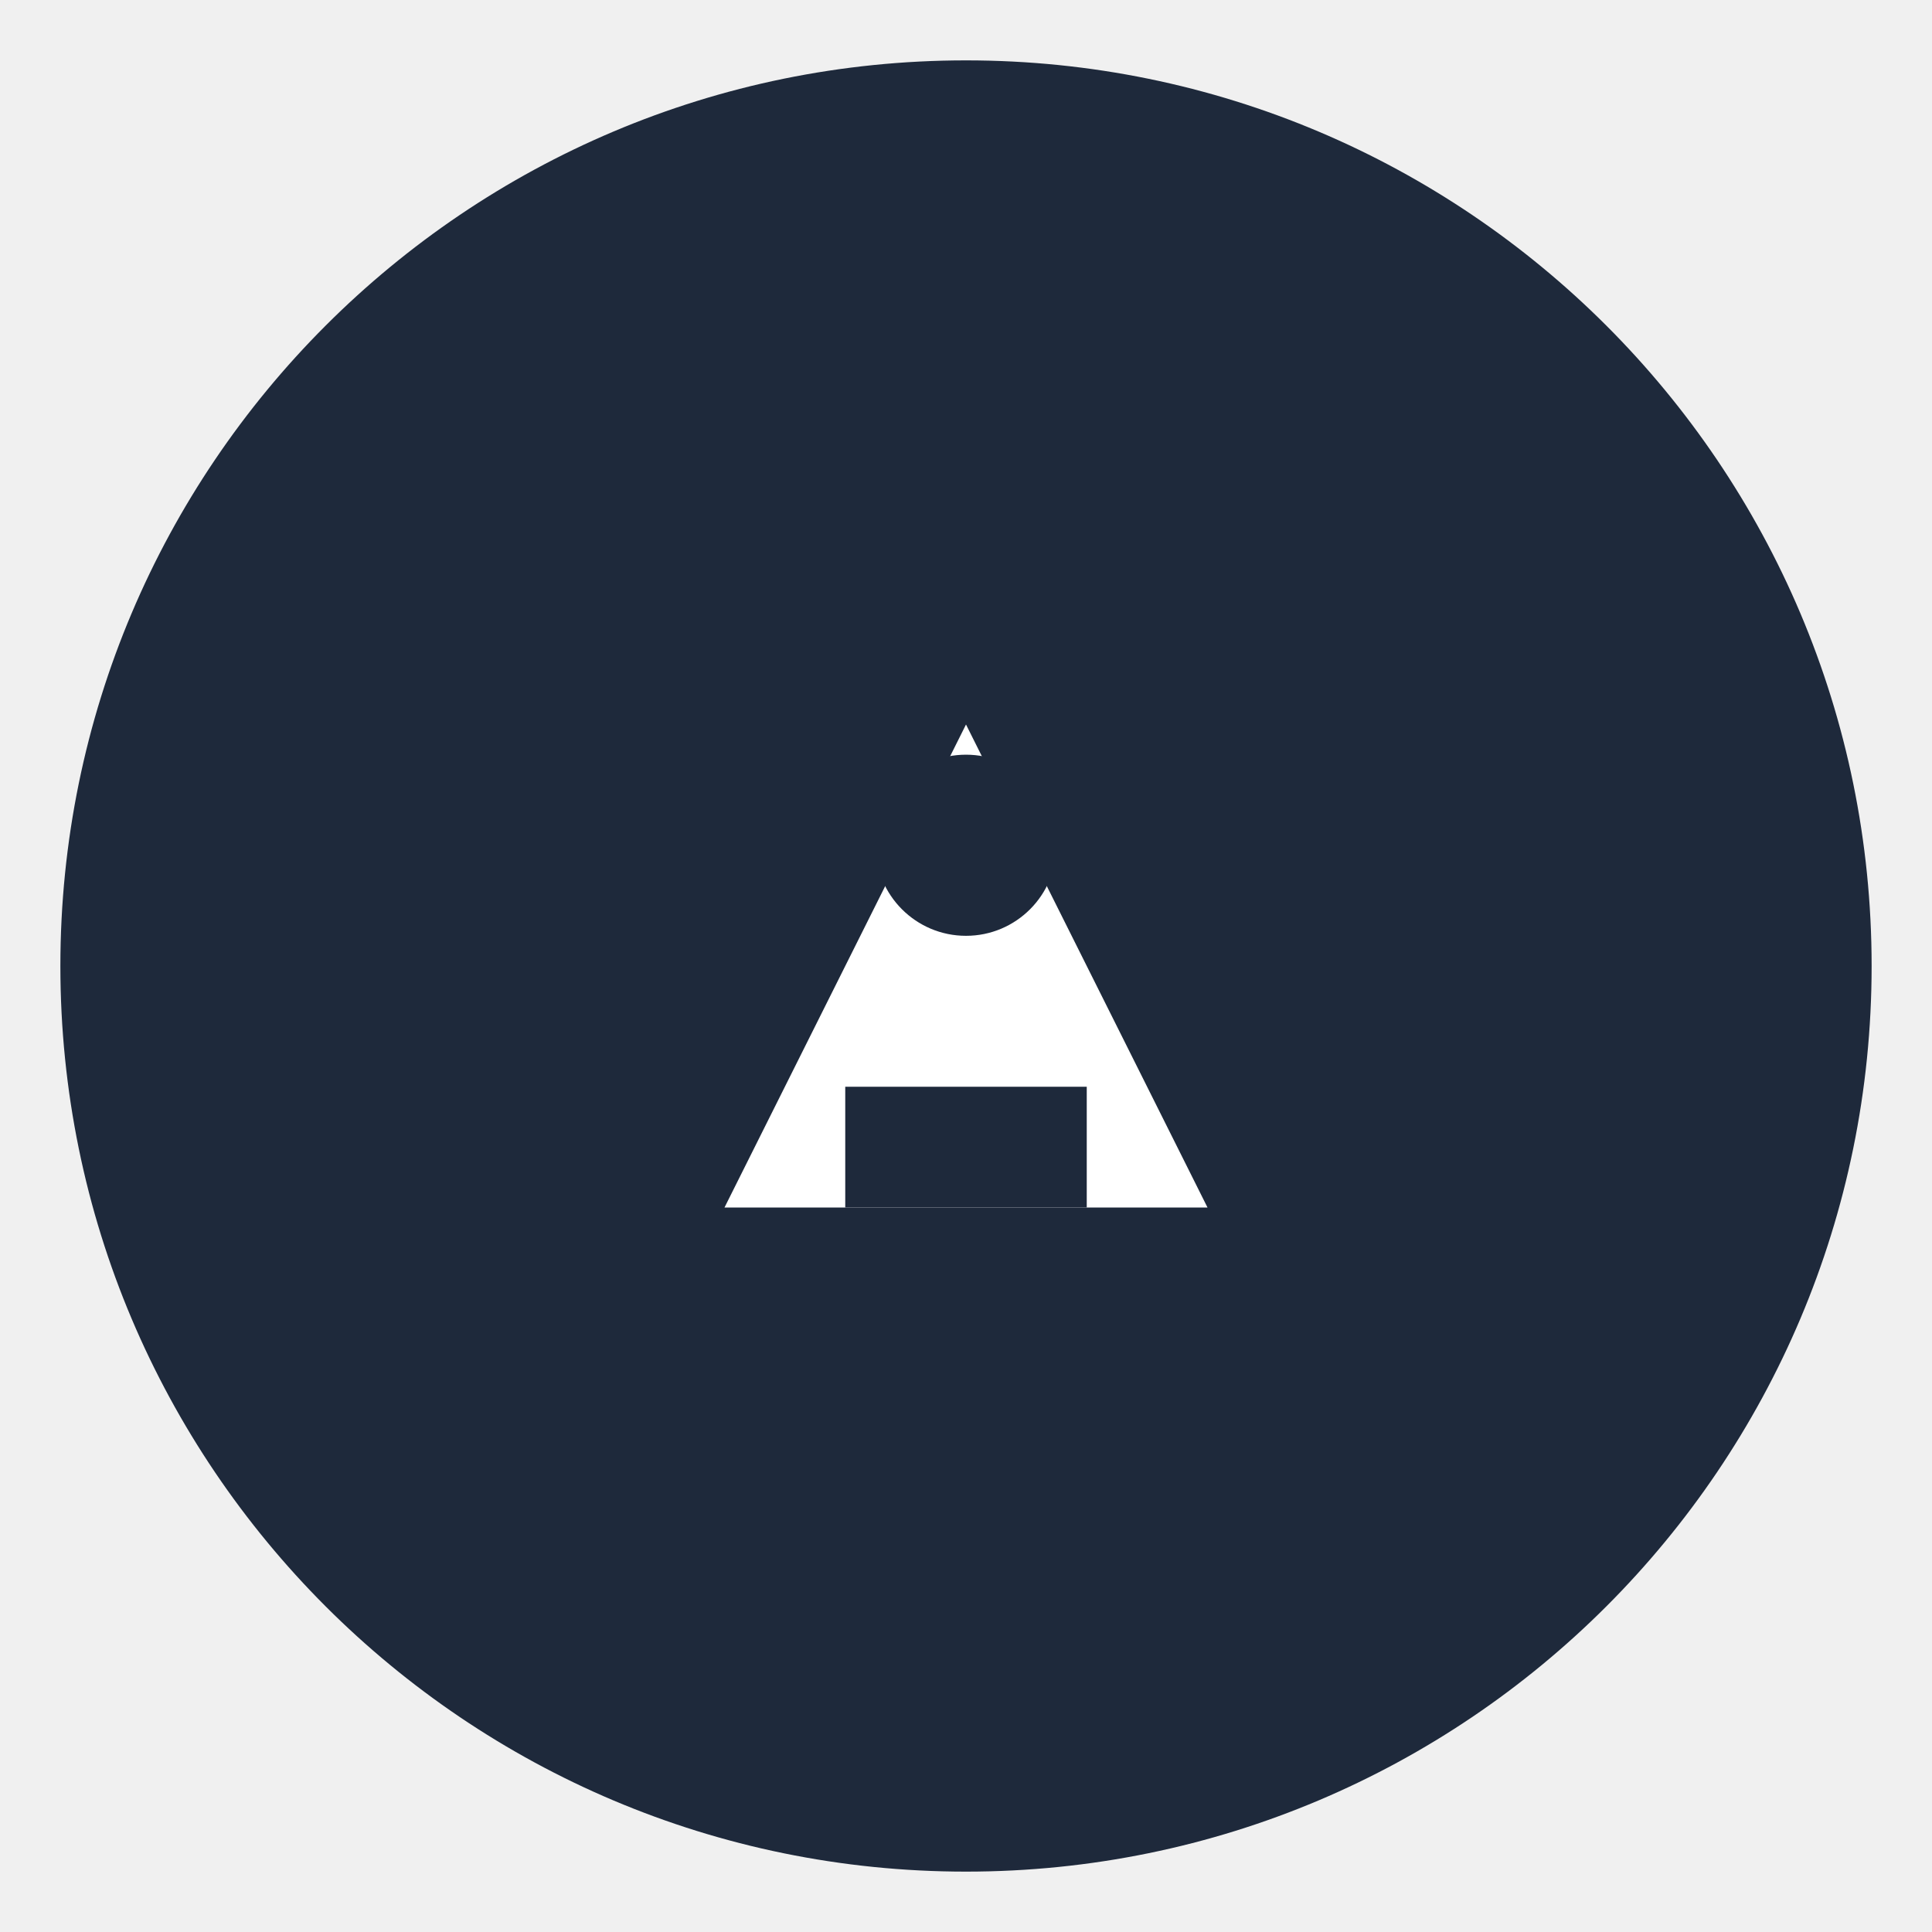
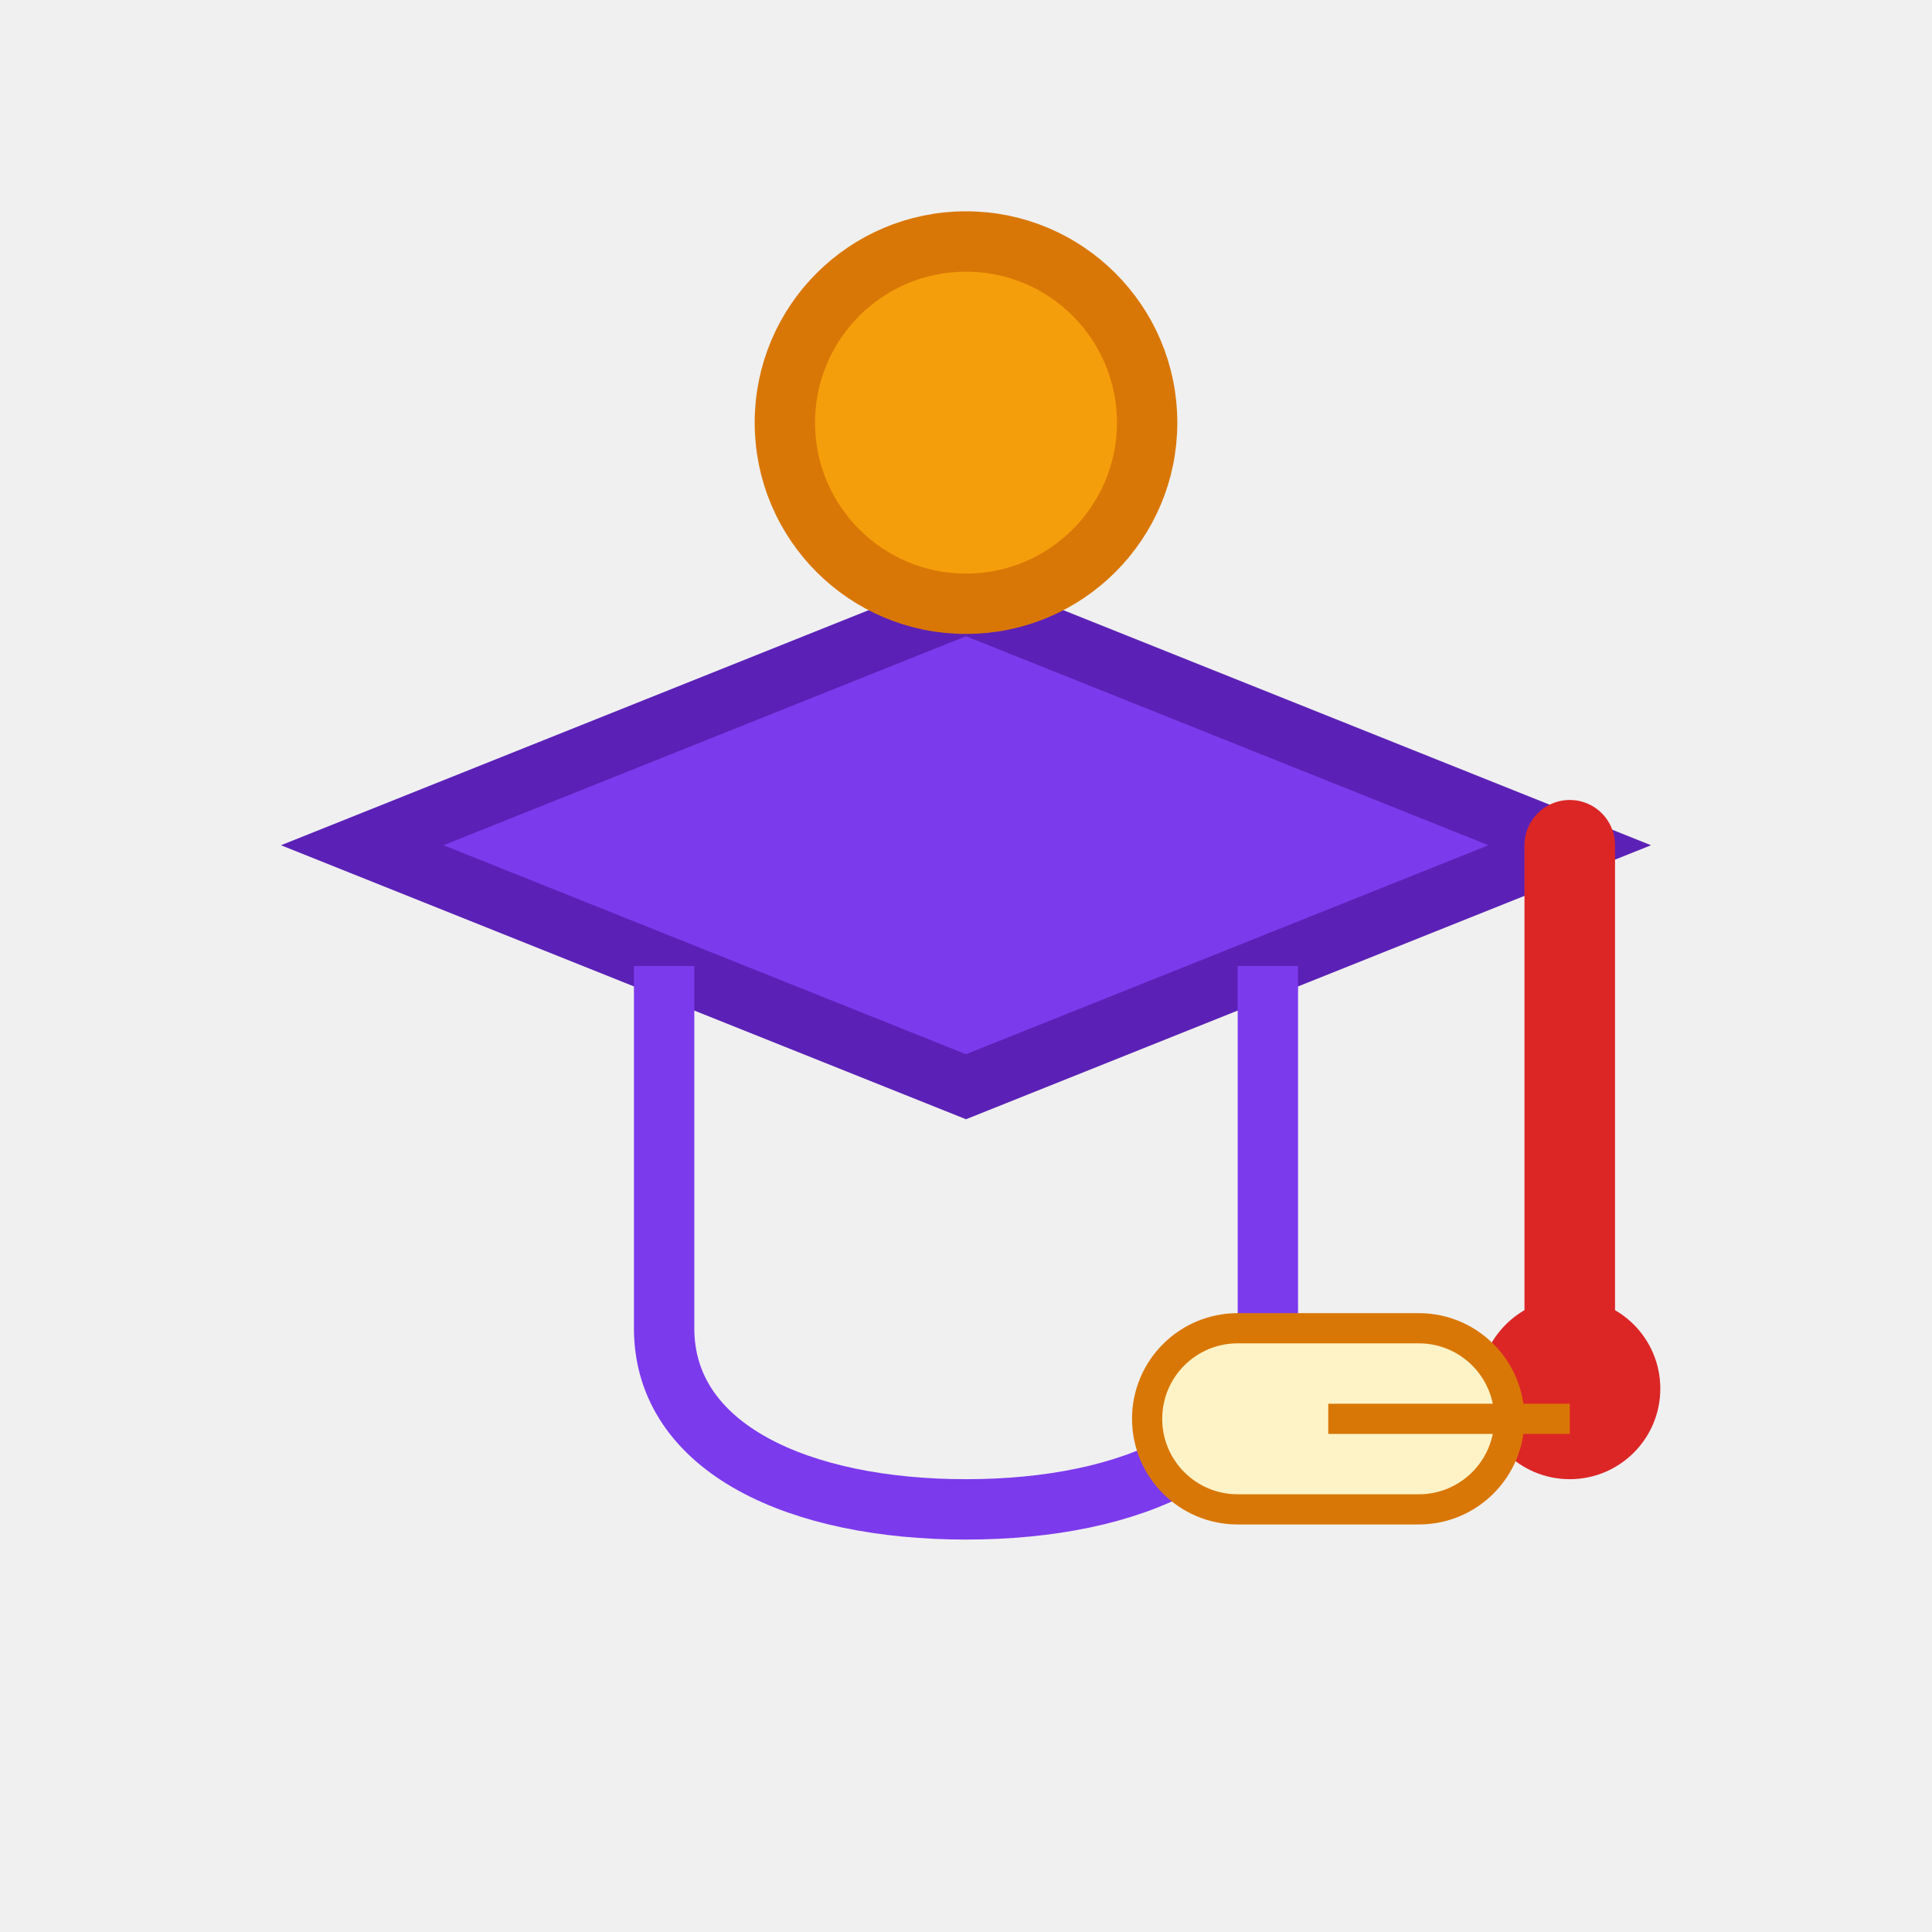
<svg xmlns="http://www.w3.org/2000/svg" width="64" height="64" viewBox="0 0 64 64" fill="none">
-   <circle cx="32" cy="32" r="30" fill="#1e293b" />
-   <path d="M24 40l8-16 8 16H24z" fill="white" />
-   <circle cx="32" cy="28" r="3" fill="#1e293b" />
-   <rect x="28" y="36" width="8" height="4" fill="#1e293b" />
+   <path d="M12 28l20-8 20 8-20 8-20-8z" fill="#7C3AED" stroke="#5B21B6" stroke-width="2" />
+   <path d="M22 32v12c0 4 4.5 6 10 6s10-2 10-6V32" stroke="#7C3AED" stroke-width="2" fill="none" />
+   <path d="M52 28v16" stroke="#DC2626" stroke-width="3" stroke-linecap="round" />
+   <circle cx="52" cy="46" r="3" fill="#DC2626" />
+   <circle cx="32" cy="14" r="6" fill="#F59E0B" stroke="#D97706" stroke-width="2" />
+   <rect x="38" y="44" width="12" height="6" rx="3" fill="#FEF3C7" stroke="#D97706" stroke-width="1" />
+   <path d="M44 47h8" stroke="#D97706" stroke-width="1" />
</svg>
